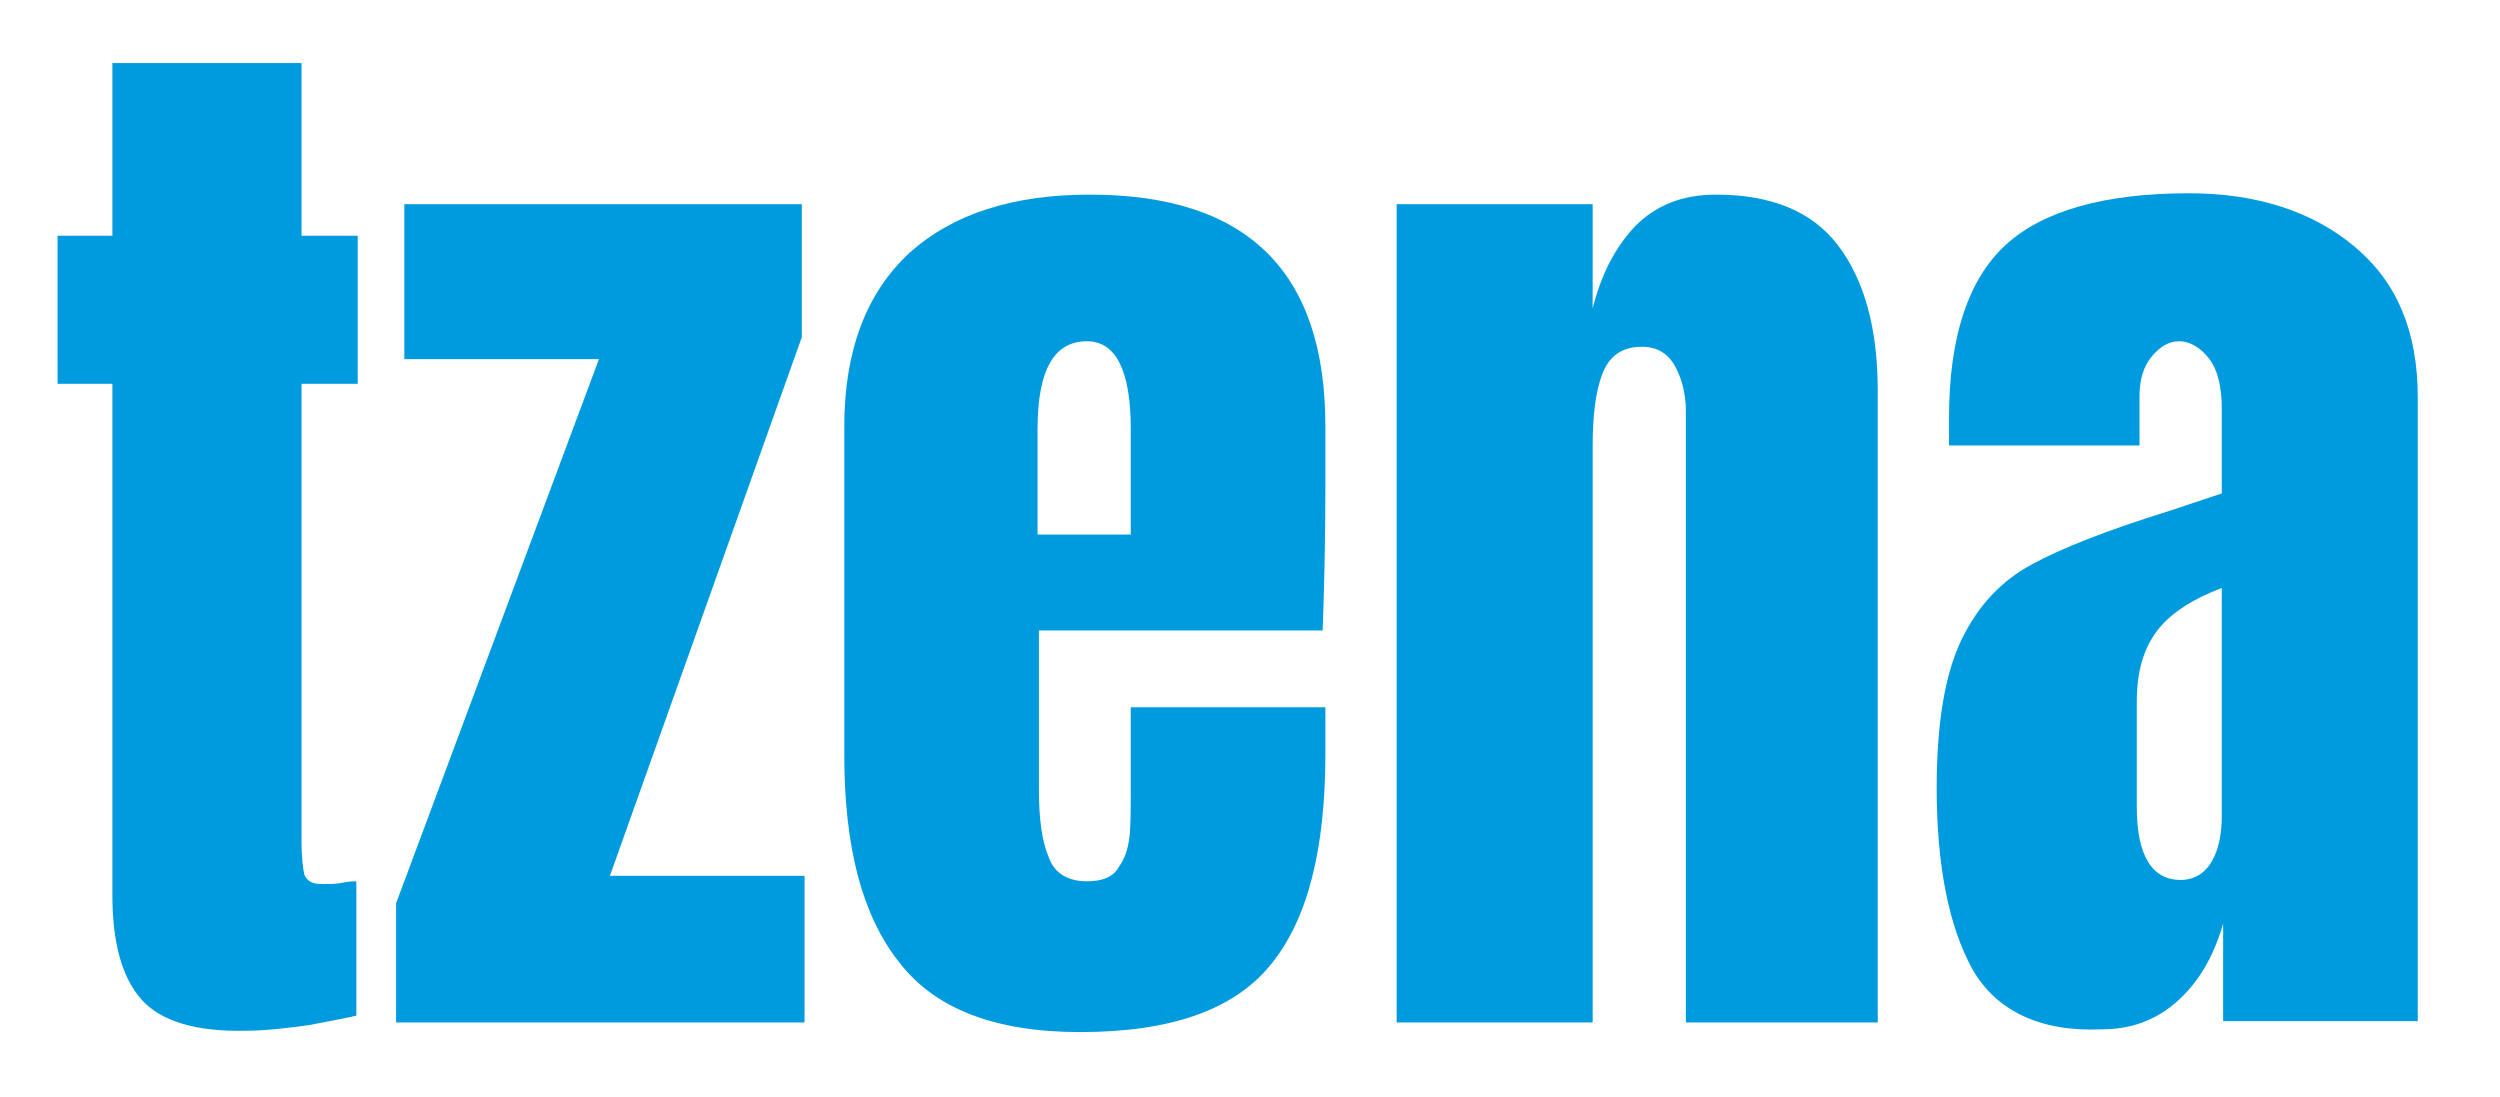
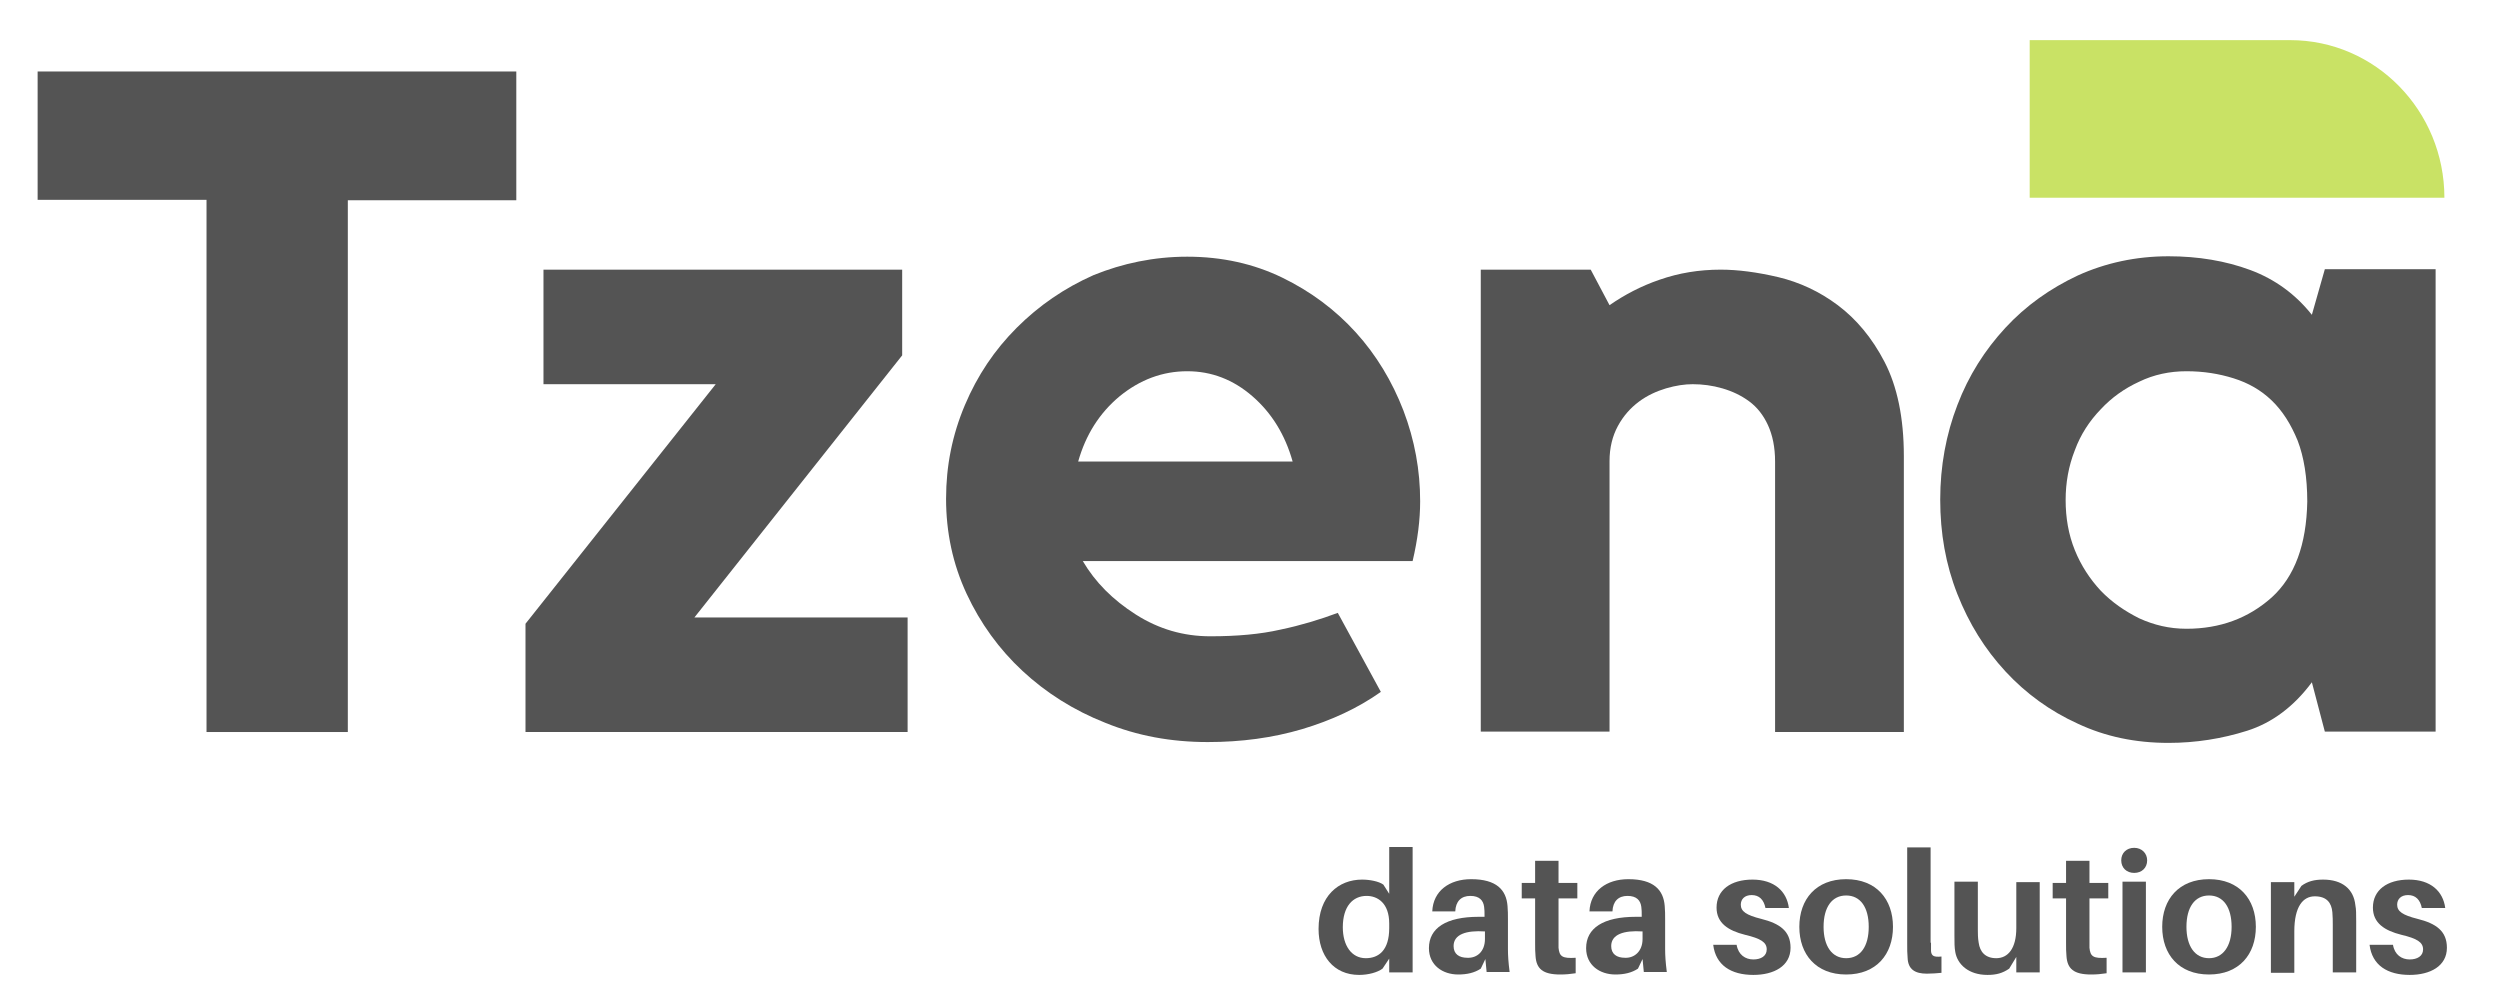
- <svg xmlns="http://www.w3.org/2000/svg" version="1.1" id="Layer_1" x="0px" y="0px" viewBox="0 0 182.4 80" style="enable-background:new 0 0 182.4 80;" xml:space="preserve">
+ <svg xmlns="http://www.w3.org/2000/svg" version="1.1" id="Layer_1" x="0px" y="0px" viewBox="0 0 598 240" style="enable-background:new 0 0 598 240;" xml:space="preserve">
  <style type="text/css">
- 	.st0{enable-background:new    ;}
- 	.st1{fill:#009BDF;}
+ 	.st0{display:none;}
+ 	.st1{display:inline;}
+ 	.st2{fill:#545454;}
+ 	.st3{font-family:'Kollektif-Bold';}
+ 	.st4{font-size:222.847px;}
+ 	.st5{font-family:'Aileron-Bold';}
+ 	.st6{font-size:40.741px;}
+ 	.st7{fill:#C9E265;}
</style>
-   <g class="st0">
-     <path class="st1" d="M10.3,72.9c-1.4-1.6-2.1-4.1-2.1-7.6V28h-4V17.2h4V4.6H22v12.6h4.1V28H22v33.5c0,1,0.1,1.8,0.2,2.3   c0.2,0.5,0.6,0.7,1.3,0.7c0.5,0,1.1,0,1.5-0.1c0.5-0.1,0.8-0.1,1-0.1v9.8c-0.8,0.2-2,0.4-3.5,0.7c-1.5,0.2-3.1,0.4-4.5,0.4   C14.3,75.3,11.7,74.5,10.3,72.9z" />
-     <path class="st1" d="M28.9,74.6v-8.7l14.8-39.7H29.5V14.9h29v9.7l-14,39.3h14.2v10.7H28.9z" />
-     <path class="st1" d="M65.6,70.2c-2.7-3.4-4-8.4-4-15.1v-24c0-5.5,1.6-9.7,4.7-12.6c3.2-2.9,7.6-4.3,13.2-4.3   c11.5,0,17.2,5.6,17.2,16.9v4.3c0,4.4-0.1,7.9-0.2,10.6H75.8v11.6c0,2.1,0.2,3.7,0.7,4.9c0.4,1.2,1.4,1.8,2.8,1.8   c1.1,0,1.9-0.3,2.3-1c0.5-0.7,0.7-1.4,0.8-2.2c0.1-0.8,0.1-2.1,0.1-3.7v-5.8h14.2V55c0,7-1.3,12.1-4,15.4   c-2.7,3.3-7.3,4.9-13.9,4.9C72.6,75.3,68.2,73.6,65.6,70.2z M82.5,39v-7.7c0-4.3-1.1-6.4-3.2-6.4c-2.4,0-3.6,2.1-3.6,6.4V39H82.5z" />
-     <path class="st1" d="M101.9,14.9h14.3v7.6c0.6-2.4,1.6-4.4,3.1-6c1.5-1.5,3.4-2.3,5.9-2.3c4,0,7,1.2,8.9,3.7   c1.9,2.5,2.9,6,2.9,10.6v46.1h-14V30c0-1.3-0.3-2.4-0.8-3.3c-0.5-0.9-1.3-1.4-2.4-1.4c-1.5,0-2.4,0.7-2.9,2   c-0.5,1.3-0.7,3.1-0.7,5.3v42h-14.3V14.9z" />
-     <path class="st1" d="M143.9,70.7c-1.7-3.1-2.6-7.5-2.6-13.2c0-4.7,0.6-8.3,1.8-10.8c1.2-2.5,2.9-4.3,5.1-5.5   c2.2-1.2,5.5-2.5,10-3.9l3.9-1.3v-0.2v-6c0-1.6-0.3-2.8-0.9-3.6c-0.6-0.8-1.4-1.3-2.2-1.3c-0.8,0-1.4,0.4-2,1.1   c-0.6,0.7-0.9,1.7-0.9,2.9v3.6h-13.9v-2c0-5.9,1.4-10.1,4.1-12.6c2.7-2.5,7.2-3.8,13.4-3.8c4.9,0,9,1.3,12.1,3.9   c3.1,2.6,4.6,6.2,4.6,11v45.5h-14.2v-7.1c-0.7,2.4-1.8,4.3-3.4,5.7c-1.6,1.4-3.4,2-5.5,2C148.8,75.3,145.6,73.7,143.9,70.7z    M161.4,62.8c0.5-0.9,0.7-2,0.7-3.3V42.9c-2.1,0.8-3.7,1.8-4.7,3.1c-1,1.3-1.5,3-1.5,5.2v7.7c0,3.5,1.1,5.3,3.2,5.3   C160.1,64.2,160.9,63.7,161.4,62.8z" />
+   <g id="Layer_1_1_" class="st0">
+     <g class="st1">
+       <text transform="matrix(1 0 0 1 119.5635 175.0703)" class="st2 st3 st4">z</text>
+       <text transform="matrix(1 0 0 1 221.624 175.0703)" class="st2 st3 st4">e</text>
+       <text transform="matrix(1 0 0 1 345.2998 175.0703)" class="st2 st3 st4">n</text>
+       <text transform="matrix(1 0 0 1 340.5723 232.5781)" class="st2 st5 st6">a</text>
+       <text transform="matrix(1 0 0 1 363.4629 232.5781)" class="st2 st5 st6">t</text>
+       <text transform="matrix(1 0 0 1 378.166 232.5781)" class="st2 st5 st6">a</text>
+       <text transform="matrix(1 0 0 1 401.0566 232.5781)" class="st2 st5 st6"> </text>
+       <text transform="matrix(1 0 0 1 408.959 232.5781)" class="st2 st5 st6">s</text>
+       <text transform="matrix(1 0 0 1 429.2012 232.5781)" class="st2 st5 st6">o</text>
+       <text transform="matrix(1 0 0 1 453.8828 232.5781)" class="st2 st5 st6">l</text>
+       <text transform="matrix(1 0 0 1 465.2461 232.5781)" class="st2 st5 st6">u</text>
+       <text transform="matrix(1 0 0 1 490.418 232.5781)" class="st2 st5 st6">t</text>
+       <text transform="matrix(1 0 0 1 505.1211 232.5781)" class="st2 st5 st6">i</text>
+       <text transform="matrix(1 0 0 1 515.9551 232.5781)" class="st2 st5 st6">o</text>
+       <text transform="matrix(1 0 0 1 540.6367 232.5781)" class="st2 st5 st6">n</text>
+       <text transform="matrix(1 0 0 1 565.9297 232.5781)" class="st2 st5 st6">s</text>
+     </g>
+   </g>
+   <g id="Layer_2_1_">
+     <g>
+       <path class="st2" d="M337.9,232.6h-5.6v-3.3l-1.6,2.4c-1.2,0.9-3.4,1.5-5.6,1.5c-6.1,0-9.7-4.6-9.7-11c0-7.9,4.8-11.8,10.4-11.8    c1.8,0,4,0.4,5.1,1.2l1.4,2.2v-11.2h5.6L337.9,232.6L337.9,232.6z M332.3,222v-1.1c0-4.9-2.8-6.6-5.4-6.6c-3.3,0-5.7,2.5-5.7,7.5    c0,4.4,2.1,7.4,5.5,7.4C329.8,229.2,332.3,227.3,332.3,222z" />
+       <path class="st2" d="M355.3,229.4l-1.1,2.3c-1.5,1-3.3,1.4-5.4,1.4c-3.7,0-7-2.2-7-6.3c0-4.8,4.1-7.5,11.9-7.5h1.4v-0.4    c0-0.7,0-1.3-0.1-2c-0.2-1.5-1.1-2.6-3.3-2.6c-2.2,0-3.5,1.3-3.6,3.7h-5.5c0.2-4.9,4.1-7.7,9.3-7.7c6.1,0,8.4,2.6,8.7,6.4    c0.1,1,0.1,2.2,0.1,3.3v7c0,1.6,0.1,3.1,0.4,5.5h-5.5L355.3,229.4z M355.2,224.6v-1.8c-4.5-0.3-7.5,0.7-7.5,3.5    c0,1.9,1.3,2.8,3.3,2.8C353.3,229.2,355.2,227.6,355.2,224.6z" />
+       <path class="st2" d="M372.8,224.8c0,0.7,0,1.3,0,1.9c0.2,2.1,0.9,2.6,4.1,2.4v3.7c-1.3,0.2-2.4,0.3-3.7,0.3    c-4.2,0-5.7-1.4-5.9-4.4c-0.1-1-0.1-1.9-0.1-3.1v-10.7H364v-3.7h3.2v-5.3h5.6v5.3h4.5v3.7h-4.5L372.8,224.8L372.8,224.8z" />
+       <path class="st2" d="M392.9,229.4l-1.1,2.3c-1.5,1-3.3,1.4-5.4,1.4c-3.7,0-7-2.2-7-6.3c0-4.8,4.1-7.5,11.9-7.5h1.4v-0.4    c0-0.7,0-1.3-0.1-2c-0.2-1.5-1.1-2.6-3.3-2.6c-2.2,0-3.5,1.3-3.6,3.7h-5.5c0.2-4.9,4.1-7.7,9.3-7.7c6.1,0,8.4,2.6,8.7,6.4    c0.1,1,0.1,2.2,0.1,3.3v7c0,1.6,0.1,3.1,0.4,5.5h-5.5L392.9,229.4z M392.9,224.6v-1.8c-4.5-0.3-7.5,0.7-7.5,3.5    c0,1.9,1.3,2.8,3.3,2.8C390.9,229.2,392.9,227.6,392.9,224.6z" />
+       <path class="st2" d="M427.9,217.2h-5.6c-0.4-2-1.5-3.1-3.3-3.1c-1.7,0-2.6,1-2.6,2.3c0,1.6,1.3,2.5,4.9,3.4c4.4,1.1,7,2.9,7,6.9    c0,4.4-4,6.5-8.9,6.5c-5.3,0-9-2.3-9.6-7.2h5.6c0.4,2.4,2.1,3.5,4,3.5c1.8,0,3.2-0.8,3.2-2.4c0-1.7-1.4-2.6-5.2-3.5    c-4-1-6.8-2.8-6.8-6.5c0-4.2,3.4-6.7,8.6-6.7S427.4,213.2,427.9,217.2z" />
+       <path class="st2" d="M452.8,221.7c0,6.6-4,11.4-11.2,11.4s-11.2-4.8-11.2-11.4c0-6.6,4-11.4,11.2-11.4S452.8,215.1,452.8,221.7z     M447,221.7c0-4.7-2-7.5-5.4-7.5s-5.4,2.8-5.4,7.5c0,4.6,2,7.5,5.4,7.5S447,226.4,447,221.7z" />
+       <path class="st2" d="M461.9,225.5c0,0.9,0,1.4,0,2c0.1,1.1,0.6,1.5,2.5,1.3v3.9c-1.1,0.1-2.2,0.2-3.5,0.2c-2.8,0-4.5-1-4.6-3.8    c-0.1-1-0.1-2-0.1-3.4v-23h5.6v22.8H461.9z" />
+       <path class="st2" d="M487.9,232.6h-5.6v-3.7l-1.7,2.8c-1.6,1.1-3.1,1.5-5.2,1.5c-4.5,0-7.2-2.5-7.7-5.5c-0.2-1.1-0.2-2.2-0.2-4    v-12.8h5.6v11.6c0,0.7,0,1.9,0.2,3c0.3,2.2,1.6,3.7,4.2,3.7c2.8,0,4.8-2.3,4.8-7.2v-11h5.6L487.9,232.6L487.9,232.6z" />
+       <path class="st2" d="M499.8,224.8c0,0.7,0,1.3,0,1.9c0.2,2.1,0.9,2.6,4.1,2.4v3.7c-1.3,0.2-2.4,0.3-3.7,0.3    c-4.2,0-5.7-1.4-5.9-4.4c-0.1-1-0.1-1.9-0.1-3.1v-10.7H491v-3.7h3.2v-5.3h5.6v5.3h4.5v3.7h-4.5L499.8,224.8L499.8,224.8z" />
+       <path class="st2" d="M513.6,205.8c0,1.8-1.3,3-3.1,3s-3.1-1.2-3.1-3s1.3-3,3.1-3S513.6,204.1,513.6,205.8z M507.7,232.6v-21.7h5.6    v21.7H507.7z" />
+       <path class="st2" d="M539.6,221.7c0,6.6-4,11.4-11.2,11.4s-11.2-4.8-11.2-11.4c0-6.6,4-11.4,11.2-11.4S539.6,215.1,539.6,221.7z     M533.8,221.7c0-4.7-2-7.5-5.4-7.5s-5.4,2.8-5.4,7.5c0,4.6,2,7.5,5.4,7.5C531.7,229.2,533.8,226.4,533.8,221.7z" />
+       <path class="st2" d="M563.6,220.4v12.2H558v-11.4c0-0.9,0-1.9-0.1-3c-0.2-2.3-1.4-3.8-4.2-3.8s-4.9,2.4-4.9,8.4v9.9h-5.6V211h5.6    v3.5l1.7-2.6c1.5-1.1,3.1-1.5,5.2-1.5c4.6,0,7.3,2.3,7.7,6.1C563.6,217.5,563.6,218.6,563.6,220.4z" />
+       <path class="st2" d="M584.9,217.2h-5.6c-0.4-2-1.5-3.1-3.3-3.1c-1.7,0-2.6,1-2.6,2.3c0,1.6,1.3,2.5,4.9,3.4c4.4,1.1,7,2.9,7,6.9    c0,4.4-4,6.5-8.9,6.5c-5.3,0-9-2.3-9.6-7.2h5.6c0.4,2.4,2.1,3.5,4,3.5c1.8,0,3.2-0.8,3.2-2.4c0-1.7-1.4-2.6-5.2-3.5    c-4-1-6.8-2.8-6.8-6.5c0-4.2,3.4-6.7,8.6-6.7S584.4,213.2,584.9,217.2z" />
+     </g>
+     <g>
+       <path class="st2" d="M9,17.1h114.5v30.8H83.2v127.2H49.4V47.8H9V17.1z" />
+       <path class="st2" d="M166.1,147.7h51v27.4h-91.4v-25.9l45.5-57.3H130V64.5h85.8V85L166.1,147.7z" />
+       <path class="st2" d="M284,61.4c8.3,0,15.9,1.7,22.7,5c6.8,3.3,12.7,7.7,17.6,13.1s8.7,11.7,11.4,18.7c2.7,7.1,4,14.3,4,21.7    c0,4.5-0.6,9.2-1.8,14.3H259c3,5.1,7.2,9.3,12.7,12.8s11.4,5.2,17.8,5.2s12-0.5,16.8-1.6c4.8-1,9.4-2.4,13.7-4l10.3,18.9    c-5.5,3.9-11.8,6.8-18.8,8.9c-7.1,2.1-14.6,3.1-22.6,3.1c-8.8,0-16.9-1.5-24.5-4.6c-7.6-3-14.2-7.2-19.8-12.4    s-10.1-11.4-13.4-18.5c-3.3-7.1-4.9-14.7-4.9-22.7c0-7.9,1.5-15.3,4.5-22.4s7.1-13.2,12.4-18.5c5.3-5.3,11.4-9.5,18.4-12.6    C268.5,63,276,61.4,284,61.4z M309.2,110.4c-1.8-6.4-5-11.6-9.6-15.6s-9.8-6-15.6-6c-5.9,0-11.3,2-16.2,6c-4.8,4-8.1,9.2-9.9,15.6    H309.2z" />
+       <path class="st2" d="M411.6,64.5c4.1,0,8.7,0.6,13.8,1.8c5,1.2,9.8,3.4,14.2,6.7c4.4,3.3,8.2,7.8,11.2,13.6s4.6,13.3,4.6,22.5v66    h-30.8v-64.7c0-3.4-0.6-6.3-1.7-8.7c-1.1-2.4-2.6-4.3-4.5-5.7c-1.9-1.4-4-2.4-6.4-3.1s-4.8-1-7.1-1c-1.9,0-4,0.3-6.4,1    c-2.3,0.7-4.5,1.7-6.5,3.2s-3.7,3.4-5,5.8s-2,5.2-2,8.4V175h-30.8V64.5h26.3L385,73c3.6-2.5,7.6-4.6,12-6.1    C401.6,65.3,406.4,64.5,411.6,64.5z" />
+       <path class="st2" d="M582.6,64.5V175h-26.5l-3.1-11.8c-4.3,5.8-9.5,9.7-15.5,11.6c-6,1.9-12.3,2.9-18.8,2.9    c-7.9,0-15.1-1.5-21.7-4.6c-6.6-3-12.4-7.2-17.3-12.5s-8.7-11.4-11.5-18.5s-4.1-14.6-4.1-22.6s1.4-15.6,4.1-22.6    c2.7-7.1,6.6-13.2,11.5-18.5S490.4,69,497,65.9c6.6-3,13.9-4.6,21.7-4.6c7.1,0,13.7,1.1,19.6,3.3c5.9,2.2,10.8,5.8,14.7,10.7    l3.1-10.9h26.5V64.5z M551.9,120c0-5.8-0.8-10.7-2.3-14.6c-1.6-3.9-3.6-7.1-6.2-9.6c-2.6-2.5-5.6-4.2-9.1-5.3    c-3.5-1.1-7.2-1.7-11.3-1.7c-4,0-7.8,0.8-11.3,2.5c-3.5,1.6-6.6,3.8-9.2,6.6c-2.7,2.8-4.8,6-6.2,9.8c-1.5,3.8-2.2,7.8-2.2,11.9    c0,4.3,0.7,8.3,2.2,12s3.6,6.9,6.2,9.7c2.7,2.8,5.8,4.9,9.2,6.6c3.5,1.6,7.2,2.5,11.3,2.5c8,0,14.8-2.5,20.4-7.5    C548.9,137.9,551.7,130.3,551.9,120z" />
+     </g>
+     <path class="st7" d="M485.5,9.6h62.3c20.4,0,36.9,16.9,36.9,37.7h-99.2V9.6z" />
  </g>
</svg>
